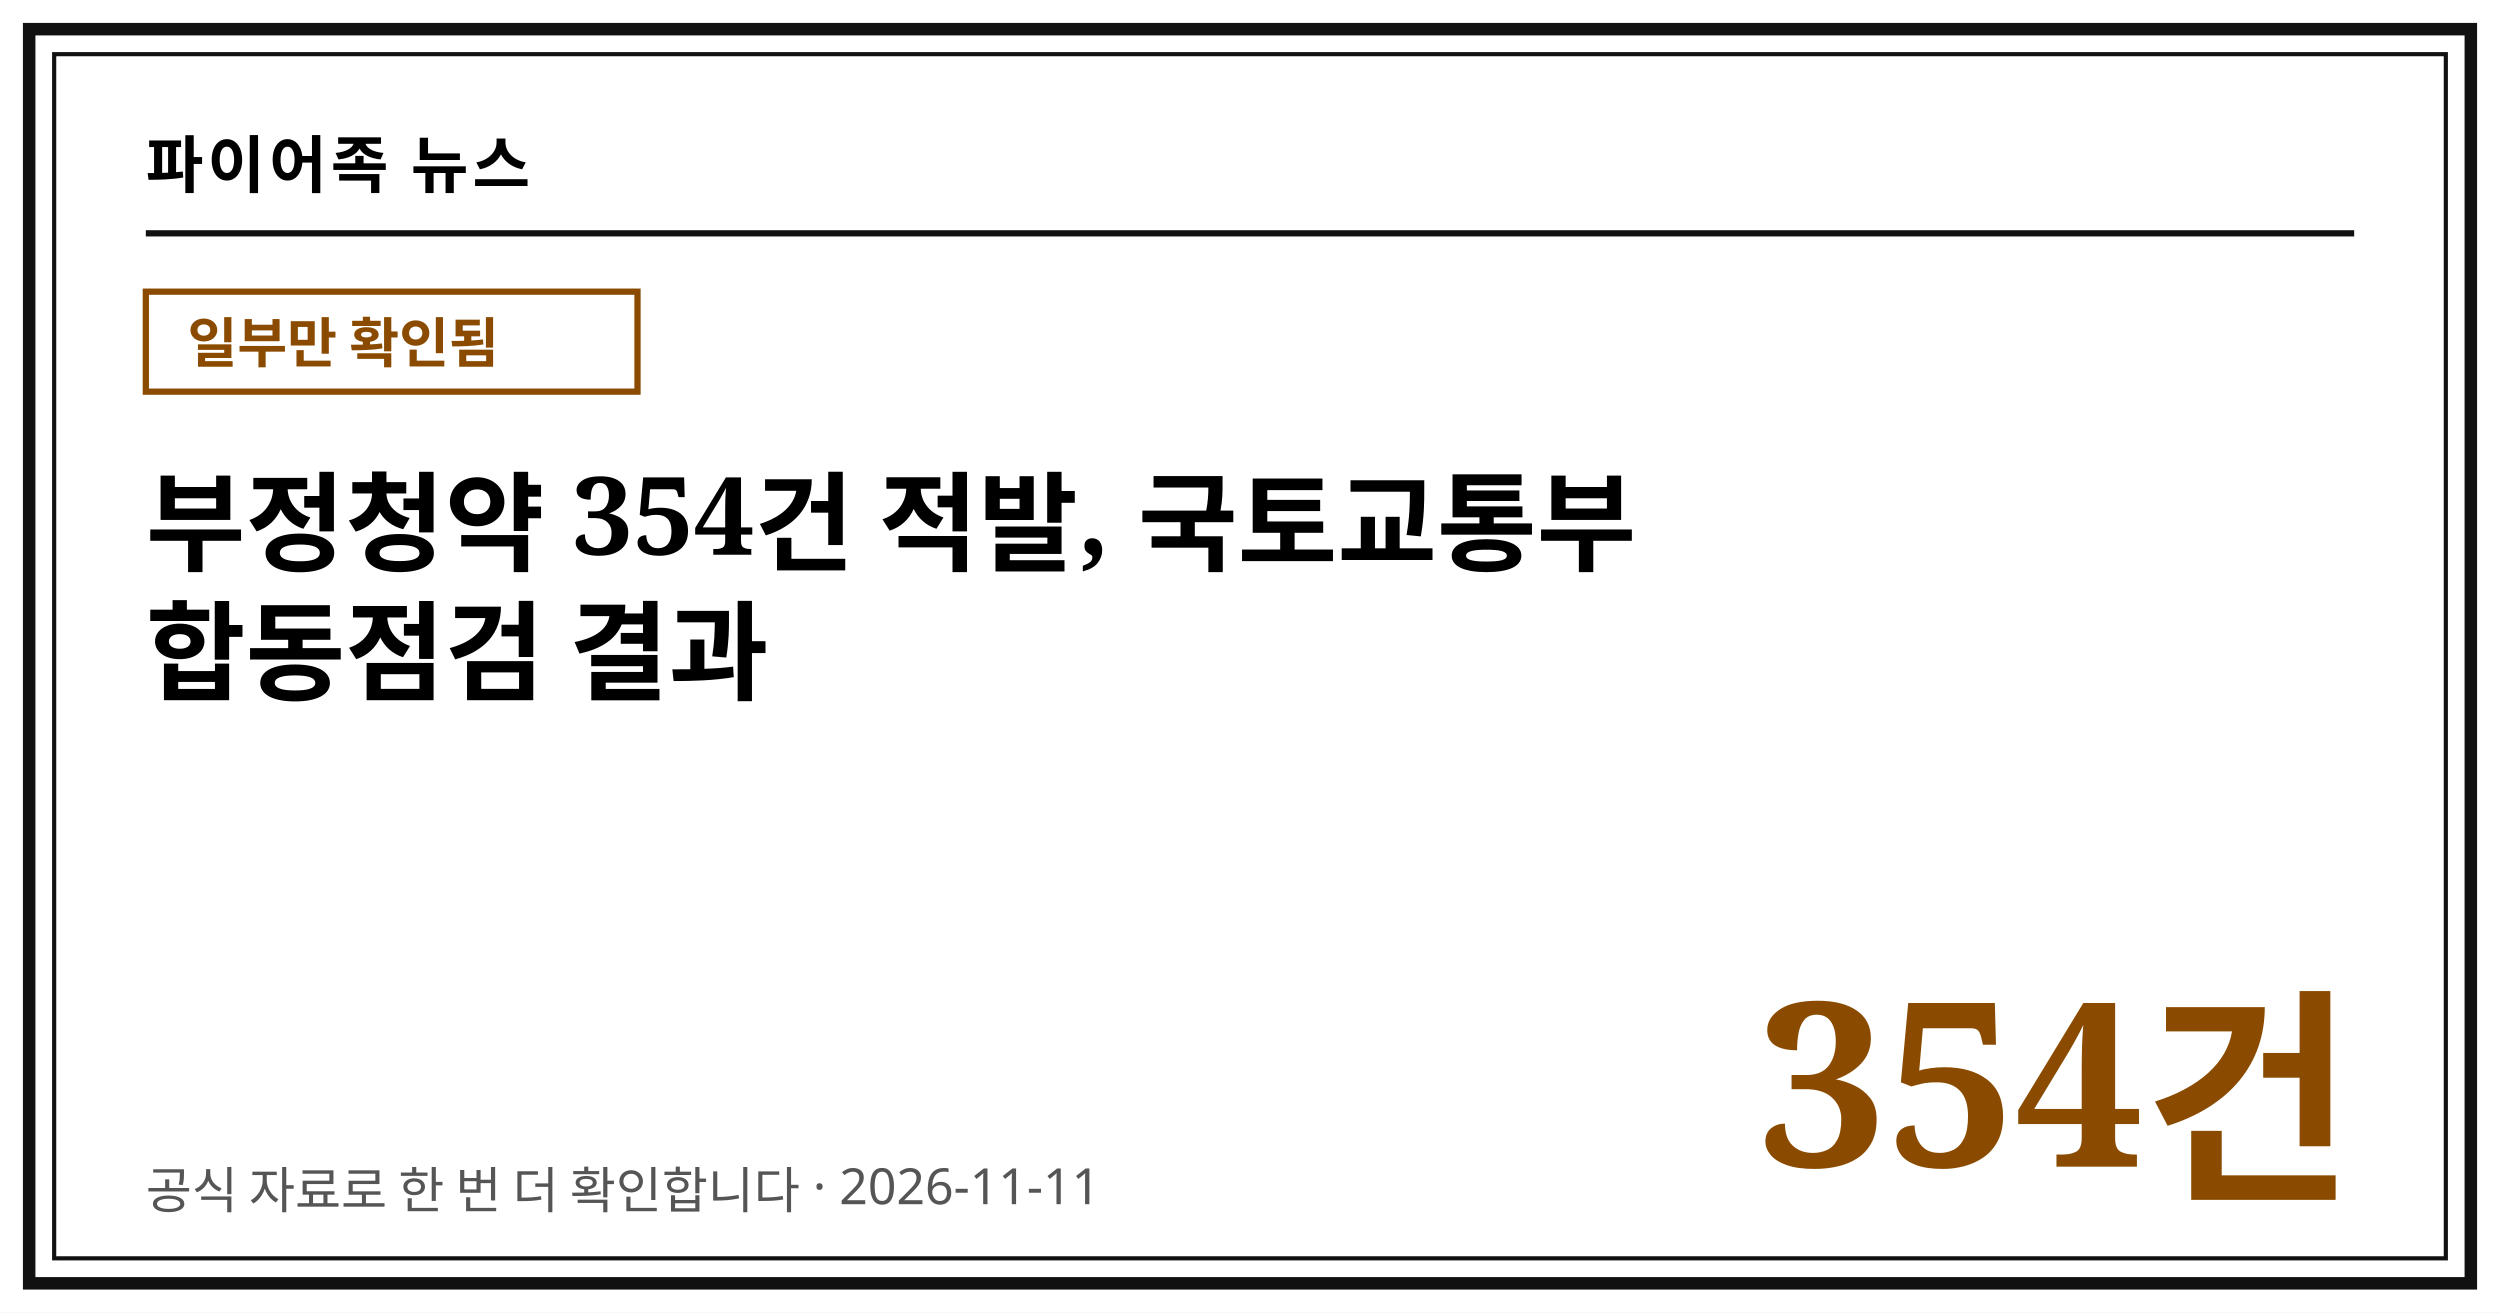
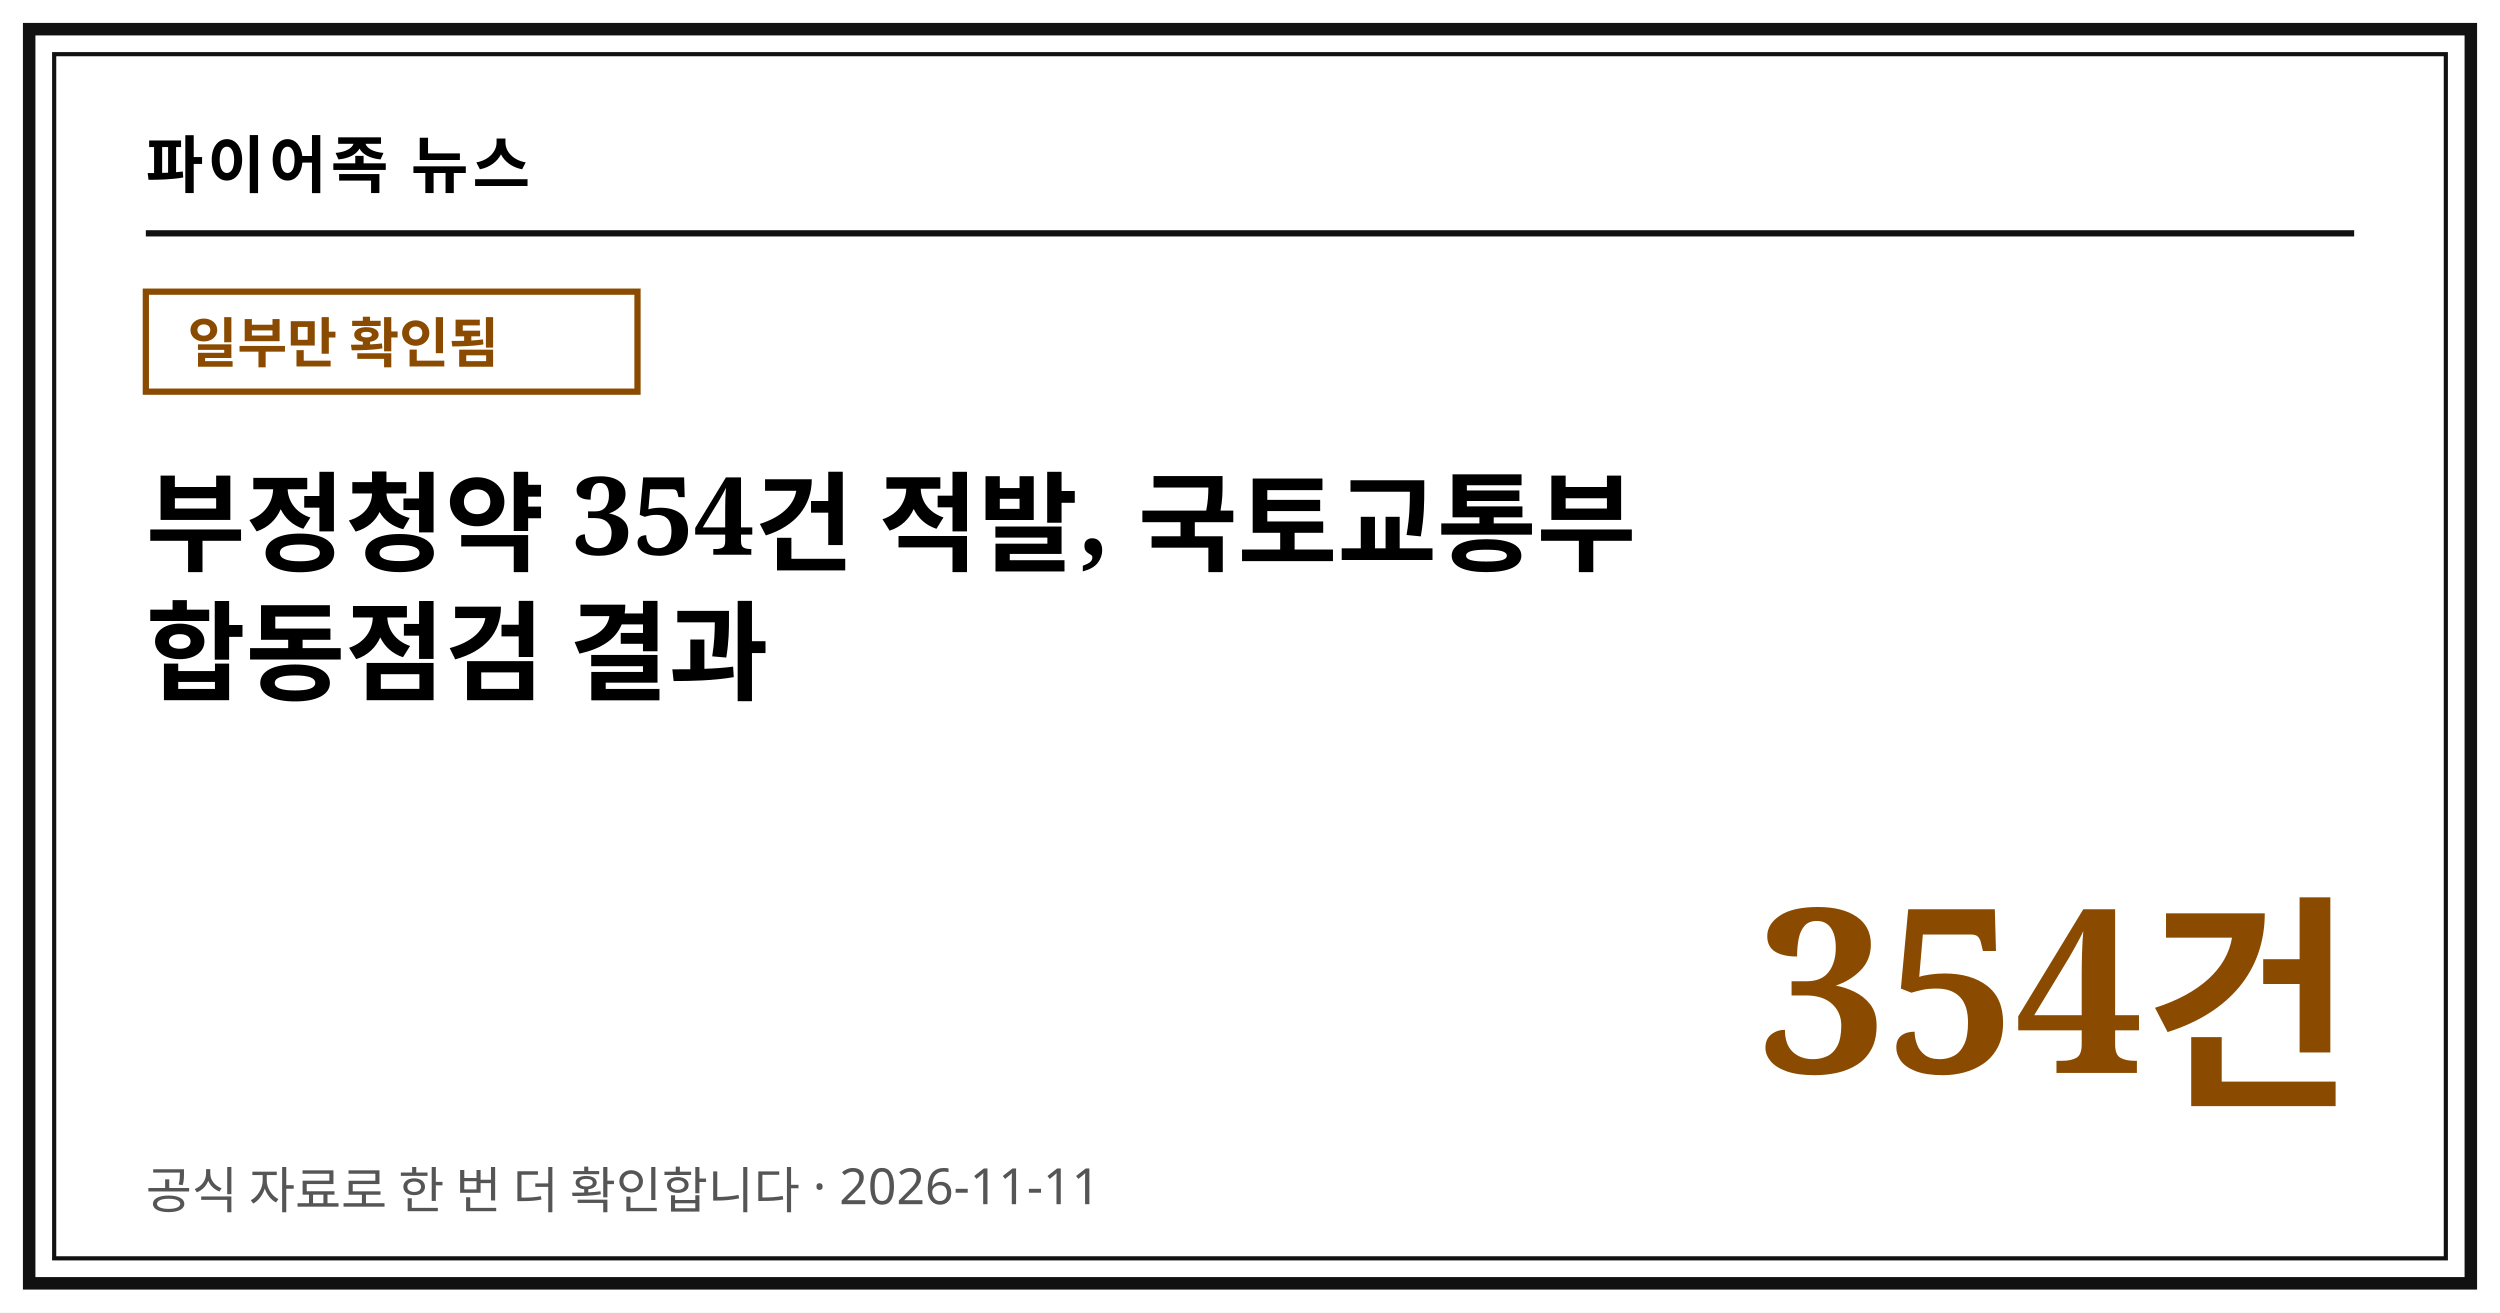
<svg xmlns="http://www.w3.org/2000/svg" viewBox="0 0 1200 630" width="1200" height="630" font-family="'Noto Serif KR','Nanum Myeongjo',Batang,serif">
  <rect width="1200" height="630" fill="#fff" />
  <rect x="14" y="14" width="1172" height="602" fill="none" stroke="#111" stroke-width="6" />
  <rect x="26" y="26" width="1148" height="578" fill="none" stroke="#111" stroke-width="2" />
  <text x="70" y="90" font-size="30" font-weight="900" letter-spacing="2">파이어족 뉴스</text>
  <line x1="70" y1="112" x2="1130" y2="112" stroke="#111" stroke-width="3" />
  <rect x="70" y="140" width="236" height="48" fill="none" stroke="#8a4b00" stroke-width="3" />
  <text x="90" y="174" font-size="26" font-weight="800" fill="#8a4b00" font-family="system-ui,Malgun Gothic,sans-serif">일부만 확인됨</text>
  <text x="70" y="270" font-size="52" font-weight="800">부정청약 354건 적발, 국토교통부</text>
  <text x="70" y="332" font-size="52" font-weight="800">합동점검 결과</text>
-   <text x="1130" y="560" text-anchor="end" font-size="110" font-weight="900" fill="#8a4b00">354건</text>
+   <text x="1130" y="515" text-anchor="end" font-size="110" font-weight="900" fill="#8a4b00">354건</text>
  <text x="70" y="580" font-size="24" fill="#555" font-family="system-ui,Malgun Gothic,sans-serif">공식 자료로 한 번 더 확인합니다 · 2026-11-11</text>
</svg>
